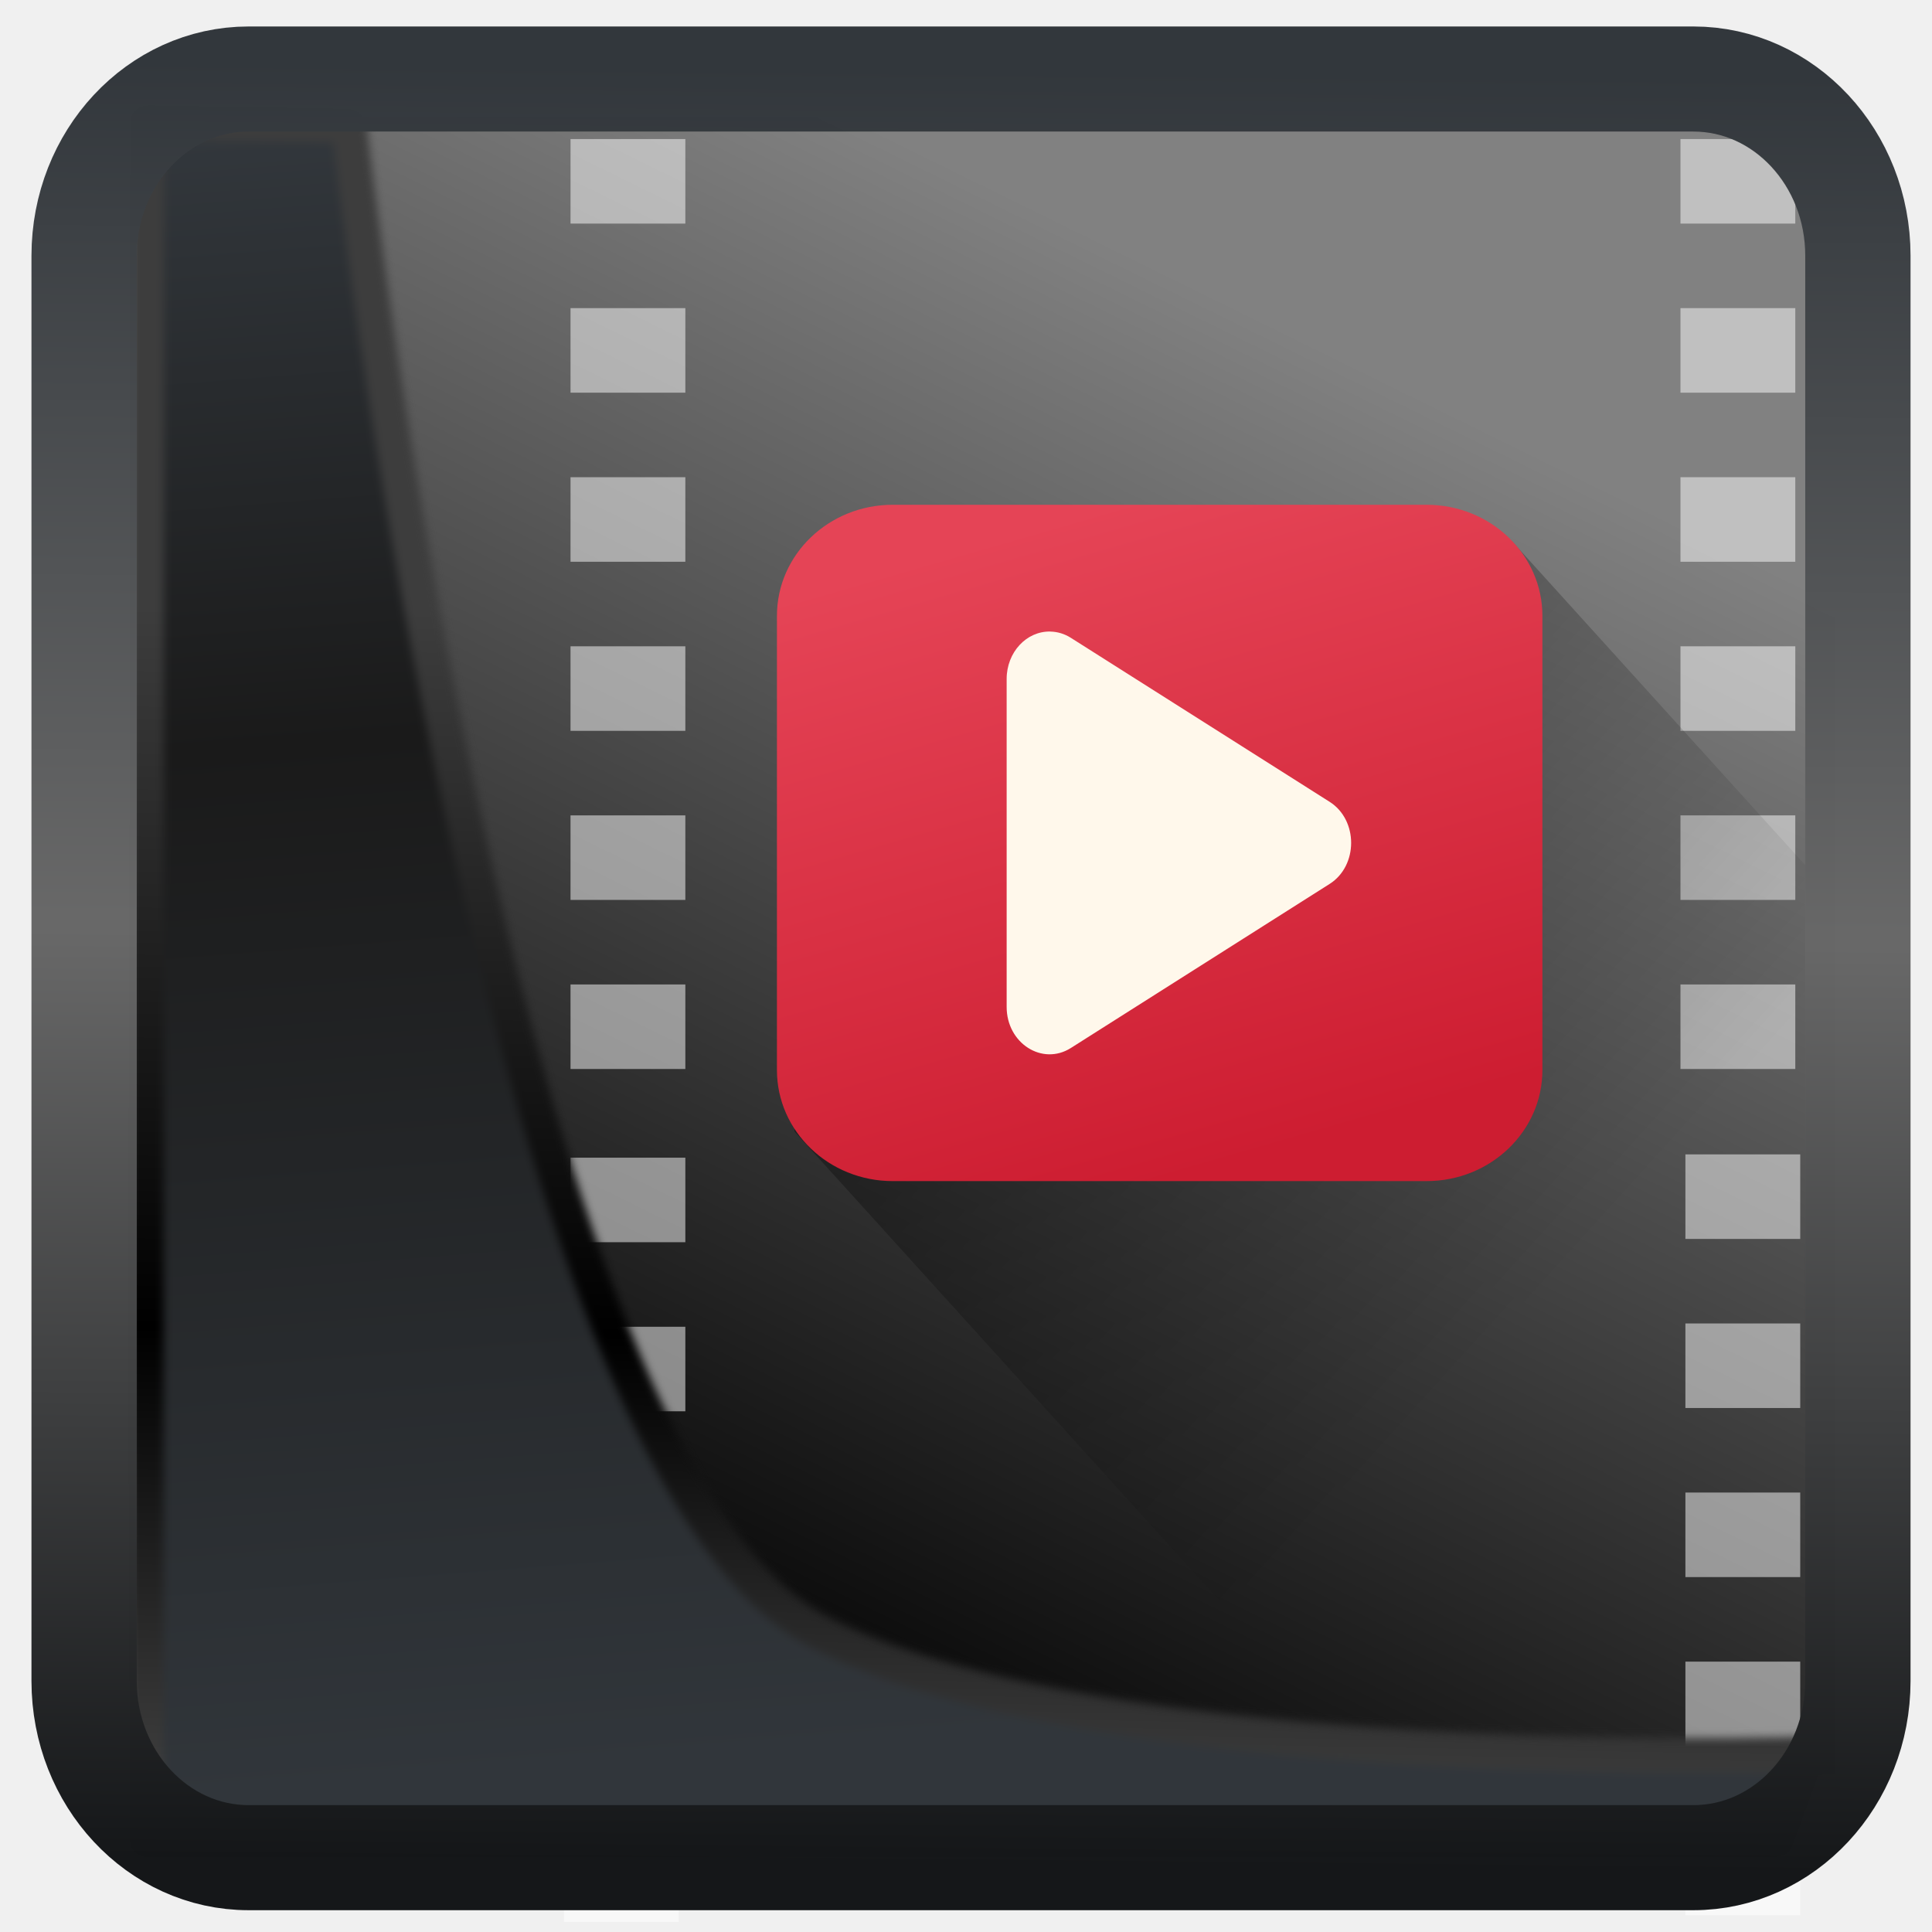
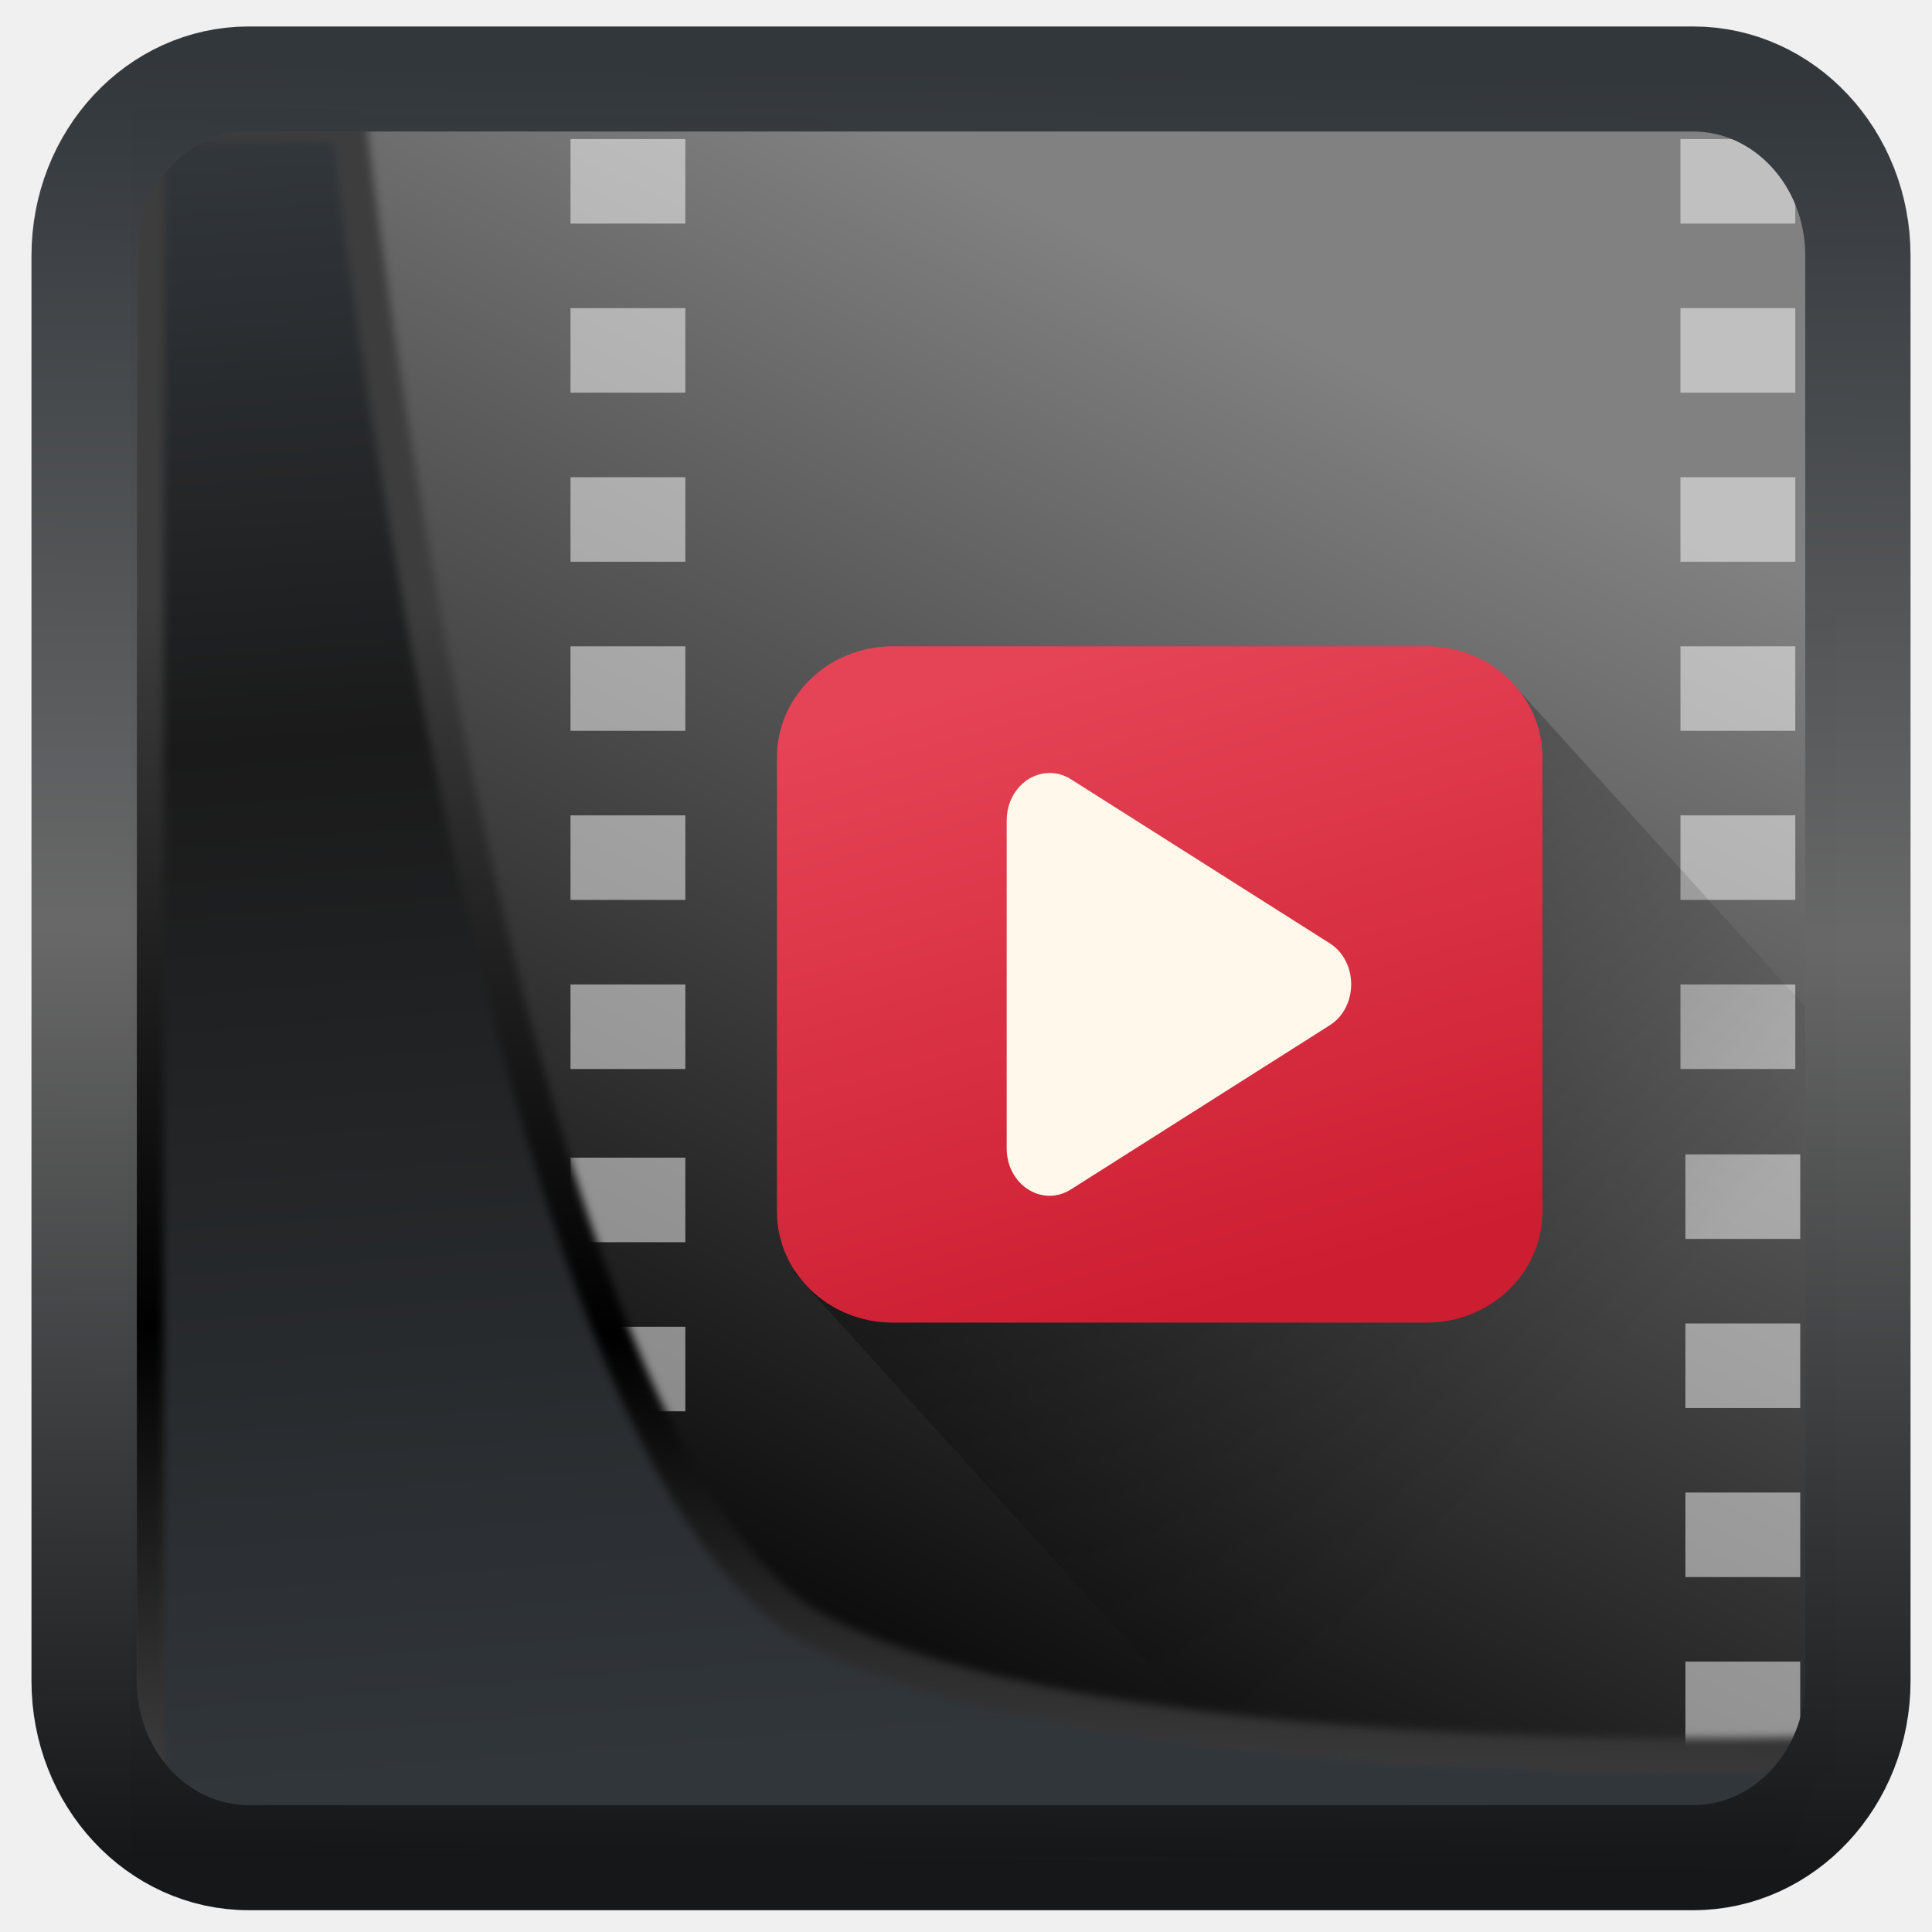
<svg xmlns="http://www.w3.org/2000/svg" xmlns:xlink="http://www.w3.org/1999/xlink" width="48" height="48" version="1.1" viewBox="0 0 48 48" id="svg22">
  <defs id="defs12">
-     <linearGradient id="linearGradient1005-3-3" x1="5.253" x2="9.382" y1="15.383" y2="2.942" gradientTransform="matrix(0.99999,0,0,0.99999,1.632,-0.61743)" gradientUnits="userSpaceOnUse">
-       <stop stop-color="#fa8200" offset="0" id="stop2" />
-       <stop stop-color="#ff9600" offset=".37" id="stop4" />
-       <stop stop-color="#ffb400" offset="1" id="stop6" />
-     </linearGradient>
-     <filter id="filter4014" x="-0.062" y="-0.058" width="1.125" height="1.115" color-interpolation-filters="sRGB">
-       <feGaussianBlur stdDeviation="1.094" id="feGaussianBlur9" />
-     </filter>
    <linearGradient xlink:href="#linearGradient3487" id="linearGradient3403" gradientUnits="userSpaceOnUse" x1="6.949" y1="4.555" x2="11.215" y2="59.052" />
    <linearGradient id="linearGradient3487">
      <stop style="stop-color:#32373c;stop-opacity:1" offset="0" id="stop3481" />
      <stop id="stop3483" offset="0.368" style="stop-color:#1a1a1a;stop-opacity:1" />
      <stop style="stop-color:#31363b;stop-opacity:1" offset="1" id="stop3485" />
    </linearGradient>
    <linearGradient xlink:href="#linearGradient20604" id="linearGradient20558" gradientUnits="userSpaceOnUse" x1="25.802" y1="20.374" x2="25.111" y2="58.913" />
    <linearGradient id="linearGradient20604">
      <stop id="stop20598" offset="0" style="stop-color:#3d3d3d;stop-opacity:1" />
      <stop style="stop-color:#000000;stop-opacity:1" offset="0.618" id="stop20600" />
      <stop id="stop20602" offset="1" style="stop-color:#3d3d3d;stop-opacity:1" />
    </linearGradient>
    <filter style="color-interpolation-filters:sRGB" id="filter20720" x="-0.017" y="-0.016" width="1.034" height="1.033">
      <feGaussianBlur stdDeviation="0.147" id="feGaussianBlur20722" />
    </filter>
    <linearGradient gradientTransform="translate(0.360678,-0.1301695)" xlink:href="#linearGradient4555" id="linearGradient4557" x1="43.5" y1="64.012" x2="44.142" y2="0.306" gradientUnits="userSpaceOnUse" />
    <linearGradient id="linearGradient4555">
      <stop style="stop-color:#141618;stop-opacity:1" offset="0" id="stop4551" />
      <stop id="stop4559" offset="0.518" style="stop-color:#686868;stop-opacity:1" />
      <stop style="stop-color:#31363b;stop-opacity:1" offset="1" id="stop4553" />
    </linearGradient>
    <filter style="color-interpolation-filters:sRGB" id="filter4601" x="-0.03" width="1.06" y="-0.03" height="1.06">
      <feGaussianBlur stdDeviation="0.015" id="feGaussianBlur4603" />
    </filter>
    <linearGradient gradientUnits="userSpaceOnUse" y2="5.129" x2="35.057" y1="53.86" x1="11.087" id="linearGradient4587-3" xlink:href="#linearGradient4585" gradientTransform="translate(0.3613531,-0.1249045)" />
    <linearGradient id="linearGradient4585">
      <stop id="stop4581" offset="0" style="stop-color:#070707;stop-opacity:1" />
      <stop id="stop4583" offset="1" style="stop-color:#818181;stop-opacity:1" />
    </linearGradient>
-     <linearGradient gradientTransform="translate(383.9646,505.4498)" xlink:href="#linearGradient4226" id="linearGradient4232" x1="20.586" y1="18.733" x2="35.315" y2="33.463" gradientUnits="userSpaceOnUse" />
+     <linearGradient gradientTransform="matrix(0.9509091,0,0,1.050188,5.991443,-0.7480564)" xlink:href="#linearGradient4226" id="linearGradient4232" x1="20.586" y1="18.733" x2="35.315" y2="33.463" gradientUnits="userSpaceOnUse" />
    <linearGradient id="linearGradient4226">
      <stop style="stop-color:#000000;stop-opacity:1;" offset="0" id="stop4947" />
      <stop style="stop-color:#000000;stop-opacity:0;" offset="1" id="stop4949" />
    </linearGradient>
-     <linearGradient gradientTransform="translate(-0.6068442,5.651757)" xlink:href="#linearGradient4210" id="linearGradient4216" x1="410.767" y1="531.303" x2="406.752" y2="515.918" gradientUnits="userSpaceOnUse" />
+     <linearGradient gradientTransform="matrix(0.9509091,0,0,1.050188,-359.701,-525.63)" xlink:href="#linearGradient4210" id="linearGradient4216" x1="410.767" y1="531.303" x2="406.752" y2="515.918" gradientUnits="userSpaceOnUse" />
    <linearGradient id="linearGradient4210">
      <stop style="stop-color:#cd1d31;stop-opacity:1;" offset="0" id="stop4952" />
      <stop style="stop-color:#e54456;stop-opacity:1" offset="1" id="stop4954" />
    </linearGradient>
  </defs>
  <g id="g927" transform="matrix(0.6551511,0,0,0.6551511,3.926172,2.510117)">
    <rect y="0.601" x="1.033" height="62.867" width="62.567" id="rect4539-1" style="opacity:1;fill:url(#linearGradient4587-3);fill-opacity:1;stroke:none;stroke-width:1.146;stroke-linejoin:round;stroke-miterlimit:7.8;stroke-dasharray:none;stroke-opacity:0.995" />
-     <g transform="matrix(1.451435,0,0,1.602971,-554.1472,-820.5616)" id="g5005">
-       <g style="opacity:0.5;fill:#ffffff;fill-opacity:1" id="g4981">
-         <rect y="512.8" x="392.57" height="2" width="3" style="opacity:1;fill:#ffffff;fill-opacity:1;stroke:none;stroke-width:2;stroke-linecap:round;stroke-linejoin:round;stroke-miterlimit:4;stroke-dasharray:none;stroke-opacity:1" id="rect4969" />
-         <rect style="opacity:1;fill:#ffffff;fill-opacity:1;stroke:none;stroke-width:2;stroke-linecap:round;stroke-linejoin:round;stroke-miterlimit:4;stroke-dasharray:none;stroke-opacity:1" width="3" height="2" x="392.57" y="516.8" id="rect4971" />
-         <rect y="520.8" x="392.57" height="2" width="3" style="opacity:1;fill:#ffffff;fill-opacity:1;stroke:none;stroke-width:2;stroke-linecap:round;stroke-linejoin:round;stroke-miterlimit:4;stroke-dasharray:none;stroke-opacity:1" id="rect4973" />
-         <rect style="opacity:1;fill:#ffffff;fill-opacity:1;stroke:none;stroke-width:2;stroke-linecap:round;stroke-linejoin:round;stroke-miterlimit:4;stroke-dasharray:none;stroke-opacity:1" width="3" height="2" x="392.57" y="524.8" id="rect4975" />
-         <rect y="528.8" x="392.57" height="2" width="3" style="opacity:1;fill:#ffffff;fill-opacity:1;stroke:none;stroke-width:2;stroke-linecap:round;stroke-linejoin:round;stroke-miterlimit:4;stroke-dasharray:none;stroke-opacity:1" id="rect4977" />
-         <rect style="opacity:1;fill:#ffffff;fill-opacity:1;stroke:none;stroke-width:2;stroke-linecap:round;stroke-linejoin:round;stroke-miterlimit:4;stroke-dasharray:none;stroke-opacity:1" width="3" height="2" x="392.57" y="532.8" id="rect4979" />
-         <rect id="rect5057" style="opacity:1;fill:#ffffff;fill-opacity:1;stroke:none;stroke-width:2;stroke-linecap:round;stroke-linejoin:round;stroke-miterlimit:4;stroke-dasharray:none;stroke-opacity:1" width="3" height="2" x="392.57" y="536.898" />
-         <rect id="rect5059" y="540.898" x="392.57" height="2" width="3" style="opacity:1;fill:#ffffff;fill-opacity:1;stroke:none;stroke-width:2;stroke-linecap:round;stroke-linejoin:round;stroke-miterlimit:4;stroke-dasharray:none;stroke-opacity:1" />
-         <rect id="rect5061" style="opacity:1;fill:#ffffff;fill-opacity:1;stroke:none;stroke-width:2;stroke-linecap:round;stroke-linejoin:round;stroke-miterlimit:4;stroke-dasharray:none;stroke-opacity:1" width="3" height="2" x="392.57" y="544.898" />
-         <rect id="rect5063" y="548.898" x="392.57" height="2" width="3" style="opacity:1;fill:#ffffff;fill-opacity:1;stroke:none;stroke-width:2;stroke-linecap:round;stroke-linejoin:round;stroke-miterlimit:4;stroke-dasharray:none;stroke-opacity:1" />
-         <rect id="rect5065" style="opacity:1;fill:#ffffff;fill-opacity:1;stroke:none;stroke-width:2;stroke-linecap:round;stroke-linejoin:round;stroke-miterlimit:4;stroke-dasharray:none;stroke-opacity:1" width="3" height="2" x="392.397" y="552.977" />
-         <rect id="rect5067" y="556.977" x="392.397" height="2" width="3" style="opacity:1;fill:#ffffff;fill-opacity:1;stroke:none;stroke-width:2;stroke-linecap:round;stroke-linejoin:round;stroke-miterlimit:4;stroke-dasharray:none;stroke-opacity:1" />
-         <rect y="536.82" x="421.699" height="2" width="3" style="opacity:1;fill:#ffffff;fill-opacity:1;stroke:none;stroke-width:2;stroke-linecap:round;stroke-linejoin:round;stroke-miterlimit:4;stroke-dasharray:none;stroke-opacity:1" id="rect5069" />
-         <rect style="opacity:1;fill:#ffffff;fill-opacity:1;stroke:none;stroke-width:2;stroke-linecap:round;stroke-linejoin:round;stroke-miterlimit:4;stroke-dasharray:none;stroke-opacity:1" width="3" height="2" x="421.699" y="540.82" id="rect5071" />
-         <rect y="544.82" x="421.699" height="2" width="3" style="opacity:1;fill:#ffffff;fill-opacity:1;stroke:none;stroke-width:2;stroke-linecap:round;stroke-linejoin:round;stroke-miterlimit:4;stroke-dasharray:none;stroke-opacity:1" id="rect5073" />
-         <rect style="opacity:1;fill:#ffffff;fill-opacity:1;stroke:none;stroke-width:2;stroke-linecap:round;stroke-linejoin:round;stroke-miterlimit:4;stroke-dasharray:none;stroke-opacity:1" width="3" height="2" x="421.699" y="548.82" id="rect5075" />
-         <rect y="552.82" x="421.699" height="2" width="3" style="opacity:1;fill:#ffffff;fill-opacity:1;stroke:none;stroke-width:2;stroke-linecap:round;stroke-linejoin:round;stroke-miterlimit:4;stroke-dasharray:none;stroke-opacity:1" id="rect5077" />
-         <rect style="opacity:1;fill:#ffffff;fill-opacity:1;stroke:none;stroke-width:2;stroke-linecap:round;stroke-linejoin:round;stroke-miterlimit:4;stroke-dasharray:none;stroke-opacity:1" width="3" height="2" x="421.699" y="556.82" id="rect5079" />
-       </g>
-       <g style="opacity:0.5;fill:#ffffff;fill-opacity:1" transform="translate(28.99999)" id="g4995">
-         <rect style="opacity:1;fill:#ffffff;fill-opacity:1;stroke:none;stroke-width:2;stroke-linecap:round;stroke-linejoin:round;stroke-miterlimit:4;stroke-dasharray:none;stroke-opacity:1" width="3" height="2" x="392.57" y="512.8" id="rect4983" />
-         <rect y="516.8" x="392.57" height="2" width="3" style="opacity:1;fill:#ffffff;fill-opacity:1;stroke:none;stroke-width:2;stroke-linecap:round;stroke-linejoin:round;stroke-miterlimit:4;stroke-dasharray:none;stroke-opacity:1" id="rect4985" />
-         <rect style="opacity:1;fill:#ffffff;fill-opacity:1;stroke:none;stroke-width:2;stroke-linecap:round;stroke-linejoin:round;stroke-miterlimit:4;stroke-dasharray:none;stroke-opacity:1" width="3" height="2" x="392.57" y="520.8" id="rect4987" />
-         <rect y="524.8" x="392.57" height="2" width="3" style="opacity:1;fill:#ffffff;fill-opacity:1;stroke:none;stroke-width:2;stroke-linecap:round;stroke-linejoin:round;stroke-miterlimit:4;stroke-dasharray:none;stroke-opacity:1" id="rect4989" />
-         <rect style="opacity:1;fill:#ffffff;fill-opacity:1;stroke:none;stroke-width:2;stroke-linecap:round;stroke-linejoin:round;stroke-miterlimit:4;stroke-dasharray:none;stroke-opacity:1" width="3" height="2" x="392.57" y="528.8" id="rect4991" />
-         <rect y="532.8" x="392.57" height="2" width="3" style="opacity:1;fill:#ffffff;fill-opacity:1;stroke:none;stroke-width:2;stroke-linecap:round;stroke-linejoin:round;stroke-miterlimit:4;stroke-dasharray:none;stroke-opacity:1" id="rect4993" />
-       </g>
-       <path style="opacity:0.4;fill:url(#linearGradient4232);fill-opacity:1;stroke:none;stroke-width:2;stroke-linecap:round;stroke-linejoin:round;stroke-miterlimit:4;stroke-dasharray:none;stroke-opacity:1" d="m 417.166,522.313 -16.504,0.289 -1.721,4.721 -0.521,8.953 12.893,12.893 c 8.376,-1.401 14.953,-7.971 16.365,-16.344 z" id="path4999" />
-       <rect style="fill:url(#linearGradient4216);fill-opacity:1" ry="2.629" rx="3.026" y="521.452" x="397.963" height="16" width="20" id="rect5001" />
-       <path style="color:#000000;font-style:normal;font-variant:normal;font-weight:normal;font-stretch:normal;font-size:medium;line-height:normal;font-family:sans-serif;text-indent:0;text-align:start;text-decoration:none;text-decoration-line:none;text-decoration-style:solid;text-decoration-color:#000000;letter-spacing:normal;word-spacing:normal;text-transform:none;writing-mode:lr-tb;direction:ltr;baseline-shift:baseline;text-anchor:start;white-space:normal;clip-rule:nonzero;display:inline;overflow:visible;visibility:visible;opacity:1;isolation:auto;mix-blend-mode:normal;color-interpolation:sRGB;color-interpolation-filters:linearRGB;solid-color:#000000;solid-opacity:1;fill:#fff8eb;fill-opacity:1;fill-rule:nonzero;stroke:none;stroke-width:2.24;stroke-linecap:round;stroke-linejoin:round;stroke-miterlimit:4;stroke-dasharray:none;stroke-dashoffset:0;stroke-opacity:1;color-rendering:auto;image-rendering:auto;shape-rendering:auto;text-rendering:auto;enable-background:accumulate" d="m 405.108,524.451 c -0.627,-0.013 -1.142,0.492 -1.143,1.119 v 7.76 c -7.8e-4,0.861 0.931,1.401 1.678,0.973 l 6.76,-3.881 c 0.75,-0.43 0.75,-1.513 0,-1.943 l -6.76,-3.879 c -0.163,-0.094 -0.347,-0.145 -0.535,-0.148 z" id="path5003" />
+   </g>
+   <g transform="matrix(0.9509091,0,0,1.050188,-359.124,-535.0817)" id="g5005">
+     <g style="opacity:0.5;fill:#ffffff;fill-opacity:1" id="g4981">
+       <rect y="512.8" x="392.57" height="2" width="3" style="opacity:1;fill:#ffffff;fill-opacity:1;stroke:none;stroke-width:2;stroke-linecap:round;stroke-linejoin:round;stroke-miterlimit:4;stroke-dasharray:none;stroke-opacity:1" id="rect4969" />
+       <rect style="opacity:1;fill:#ffffff;fill-opacity:1;stroke:none;stroke-width:2;stroke-linecap:round;stroke-linejoin:round;stroke-miterlimit:4;stroke-dasharray:none;stroke-opacity:1" width="3" height="2" x="392.57" y="516.8" id="rect4971" />
+       <rect y="520.8" x="392.57" height="2" width="3" style="opacity:1;fill:#ffffff;fill-opacity:1;stroke:none;stroke-width:2;stroke-linecap:round;stroke-linejoin:round;stroke-miterlimit:4;stroke-dasharray:none;stroke-opacity:1" id="rect4973" />
+       <rect style="opacity:1;fill:#ffffff;fill-opacity:1;stroke:none;stroke-width:2;stroke-linecap:round;stroke-linejoin:round;stroke-miterlimit:4;stroke-dasharray:none;stroke-opacity:1" width="3" height="2" x="392.57" y="524.8" id="rect4975" />
+       <rect y="528.8" x="392.57" height="2" width="3" style="opacity:1;fill:#ffffff;fill-opacity:1;stroke:none;stroke-width:2;stroke-linecap:round;stroke-linejoin:round;stroke-miterlimit:4;stroke-dasharray:none;stroke-opacity:1" id="rect4977" />
+       <rect style="opacity:1;fill:#ffffff;fill-opacity:1;stroke:none;stroke-width:2;stroke-linecap:round;stroke-linejoin:round;stroke-miterlimit:4;stroke-dasharray:none;stroke-opacity:1" width="3" height="2" x="392.57" y="532.8" id="rect4979" />
+       <rect id="rect5057" style="opacity:1;fill:#ffffff;fill-opacity:1;stroke:none;stroke-width:2;stroke-linecap:round;stroke-linejoin:round;stroke-miterlimit:4;stroke-dasharray:none;stroke-opacity:1" width="3" height="2" x="392.57" y="536.898" />
+       <rect id="rect5059" y="540.898" x="392.57" height="2" width="3" style="opacity:1;fill:#ffffff;fill-opacity:1;stroke:none;stroke-width:2;stroke-linecap:round;stroke-linejoin:round;stroke-miterlimit:4;stroke-dasharray:none;stroke-opacity:1" />
+       <rect id="rect5061" style="opacity:1;fill:#ffffff;fill-opacity:1;stroke:none;stroke-width:2;stroke-linecap:round;stroke-linejoin:round;stroke-miterlimit:4;stroke-dasharray:none;stroke-opacity:1" width="3" height="2" x="392.57" y="544.898" />
+       <rect y="536.82" x="421.699" height="2" width="3" style="opacity:1;fill:#ffffff;fill-opacity:1;stroke:none;stroke-width:2;stroke-linecap:round;stroke-linejoin:round;stroke-miterlimit:4;stroke-dasharray:none;stroke-opacity:1" id="rect5069" />
+       <rect style="opacity:1;fill:#ffffff;fill-opacity:1;stroke:none;stroke-width:2;stroke-linecap:round;stroke-linejoin:round;stroke-miterlimit:4;stroke-dasharray:none;stroke-opacity:1" width="3" height="2" x="421.699" y="540.82" id="rect5071" />
+       <rect y="544.82" x="421.699" height="2" width="3" style="opacity:1;fill:#ffffff;fill-opacity:1;stroke:none;stroke-width:2;stroke-linecap:round;stroke-linejoin:round;stroke-miterlimit:4;stroke-dasharray:none;stroke-opacity:1" id="rect5073" />
+       <rect style="opacity:1;fill:#ffffff;fill-opacity:1;stroke:none;stroke-width:2;stroke-linecap:round;stroke-linejoin:round;stroke-miterlimit:4;stroke-dasharray:none;stroke-opacity:1" width="3" height="2" x="421.699" y="548.82" id="rect5075" />
+     </g>
+     <g style="opacity:0.5;fill:#ffffff;fill-opacity:1" transform="translate(28.99999)" id="g4995">
+       <rect style="opacity:1;fill:#ffffff;fill-opacity:1;stroke:none;stroke-width:2;stroke-linecap:round;stroke-linejoin:round;stroke-miterlimit:4;stroke-dasharray:none;stroke-opacity:1" width="3" height="2" x="392.57" y="512.8" id="rect4983" />
+       <rect y="516.8" x="392.57" height="2" width="3" style="opacity:1;fill:#ffffff;fill-opacity:1;stroke:none;stroke-width:2;stroke-linecap:round;stroke-linejoin:round;stroke-miterlimit:4;stroke-dasharray:none;stroke-opacity:1" id="rect4985" />
+       <rect style="opacity:1;fill:#ffffff;fill-opacity:1;stroke:none;stroke-width:2;stroke-linecap:round;stroke-linejoin:round;stroke-miterlimit:4;stroke-dasharray:none;stroke-opacity:1" width="3" height="2" x="392.57" y="520.8" id="rect4987" />
+       <rect y="524.8" x="392.57" height="2" width="3" style="opacity:1;fill:#ffffff;fill-opacity:1;stroke:none;stroke-width:2;stroke-linecap:round;stroke-linejoin:round;stroke-miterlimit:4;stroke-dasharray:none;stroke-opacity:1" id="rect4989" />
+       <rect style="opacity:1;fill:#ffffff;fill-opacity:1;stroke:none;stroke-width:2;stroke-linecap:round;stroke-linejoin:round;stroke-miterlimit:4;stroke-dasharray:none;stroke-opacity:1" width="3" height="2" x="392.57" y="528.8" id="rect4991" />
+       <rect y="532.8" x="392.57" height="2" width="3" style="opacity:1;fill:#ffffff;fill-opacity:1;stroke:none;stroke-width:2;stroke-linecap:round;stroke-linejoin:round;stroke-miterlimit:4;stroke-dasharray:none;stroke-opacity:1" id="rect4993" />
    </g>
  </g>
+   <path style="opacity:0.4;fill:url(#linearGradient4232);fill-opacity:1;stroke:none;stroke-width:1.999;stroke-linecap:round;stroke-linejoin:round;stroke-miterlimit:4;stroke-dasharray:none;stroke-opacity:1" d="m 37.563,16.962 -15.694,0.304 -1.636,4.958 -0.496,9.402 12.26,13.54 c 7.965,-1.471 14.219,-8.371 15.562,-17.164 z" id="path4999" />
+   <rect style="fill:url(#linearGradient4216);fill-opacity:1;stroke-width:0.999" ry="2.761" rx="2.877" y="16.057" x="19.303" height="16.803" width="19.018" id="rect5001" />
+   <path style="color:#000000;font-style:normal;font-variant:normal;font-weight:normal;font-stretch:normal;font-size:medium;line-height:normal;font-family:sans-serif;text-indent:0;text-align:start;text-decoration:none;text-decoration-line:none;text-decoration-style:solid;text-decoration-color:#000000;letter-spacing:normal;word-spacing:normal;text-transform:none;writing-mode:lr-tb;direction:ltr;baseline-shift:baseline;text-anchor:start;white-space:normal;clip-rule:nonzero;display:inline;overflow:visible;visibility:visible;opacity:1;isolation:auto;mix-blend-mode:normal;color-interpolation:sRGB;color-interpolation-filters:linearRGB;solid-color:#000000;solid-opacity:1;fill:#fff8eb;fill-opacity:1;fill-rule:nonzero;stroke:none;stroke-width:2.239;stroke-linecap:round;stroke-linejoin:round;stroke-miterlimit:4;stroke-dasharray:none;stroke-dashoffset:0;stroke-opacity:1;color-rendering:auto;image-rendering:auto;shape-rendering:auto;text-rendering:auto;enable-background:accumulate" d="m 26.097,19.206 c -0.596,-0.013 -1.086,0.517 -1.086,1.175 v 8.149 c -7.41e-4,0.905 0.885,1.472 1.595,1.021 l 6.428,-4.076 c 0.714,-0.452 0.714,-1.589 0,-2.041 l -6.428,-4.074 c -0.155,-0.098 -0.33,-0.152 -0.509,-0.156 z" id="path5003" />
  <path style="display:inline;mix-blend-mode:normal;fill:url(#linearGradient3403);fill-opacity:1;stroke:url(#linearGradient20558);stroke-width:1.162;stroke-linecap:butt;stroke-linejoin:round;stroke-miterlimit:4;stroke-dasharray:none;stroke-opacity:1;filter:url(#filter20720)" d="M 4.704,3.981 4.691,60.802 H 58.595 l 1.022,-2.866 c 0,0 -23.875,0.766 -32.844,-4.14 C 16.258,48.042 11.401,4.098 11.401,4.098 Z" id="path1686" transform="matrix(0.7518797,0,0,0.7518797,0.09970467,0.02488636)" />
  <rect style="display:inline;fill:none;fill-opacity:1;stroke:url(#linearGradient4557);stroke-width:3.714;stroke-linejoin:round;stroke-miterlimit:7.8;stroke-dasharray:none;stroke-opacity:0.995;filter:url(#filter4601)" id="rect4539" width="62.567" height="62.867" x="1.032" y="0.596" ry="6.245" rx="5.803" transform="matrix(0.7043479,0,0,0.7029123,1.362985,1.544206)" />
</svg>
